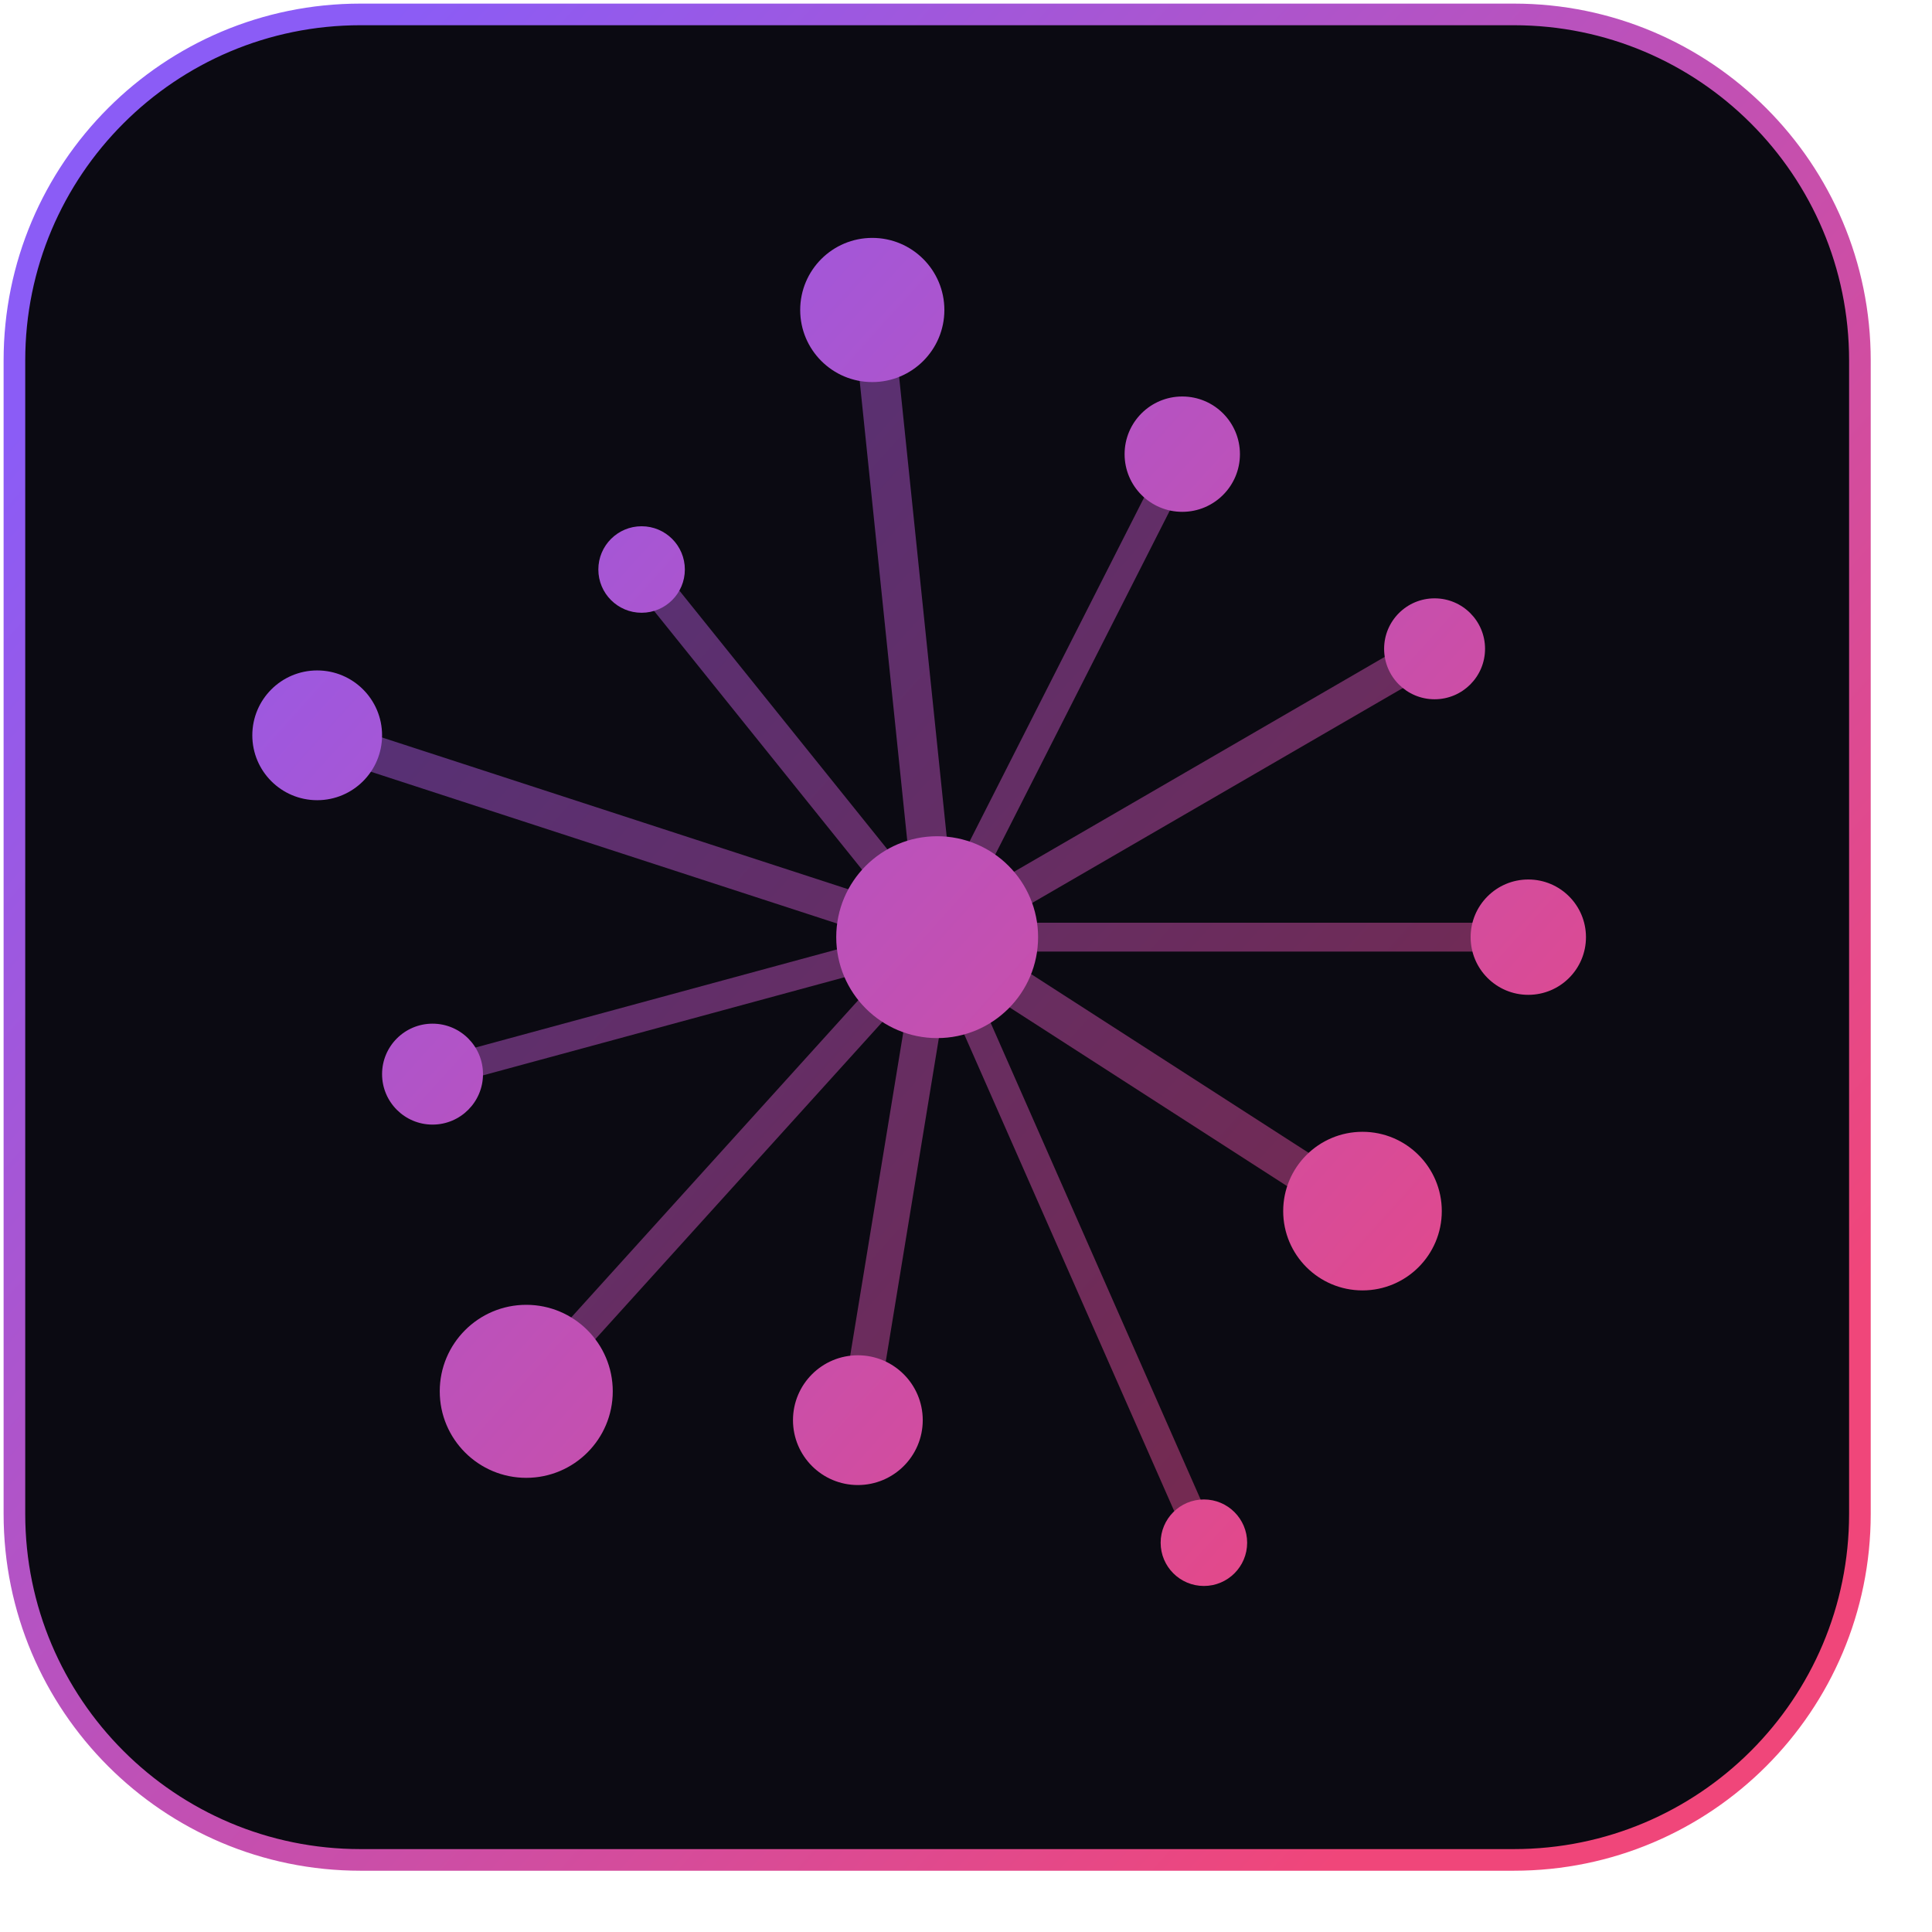
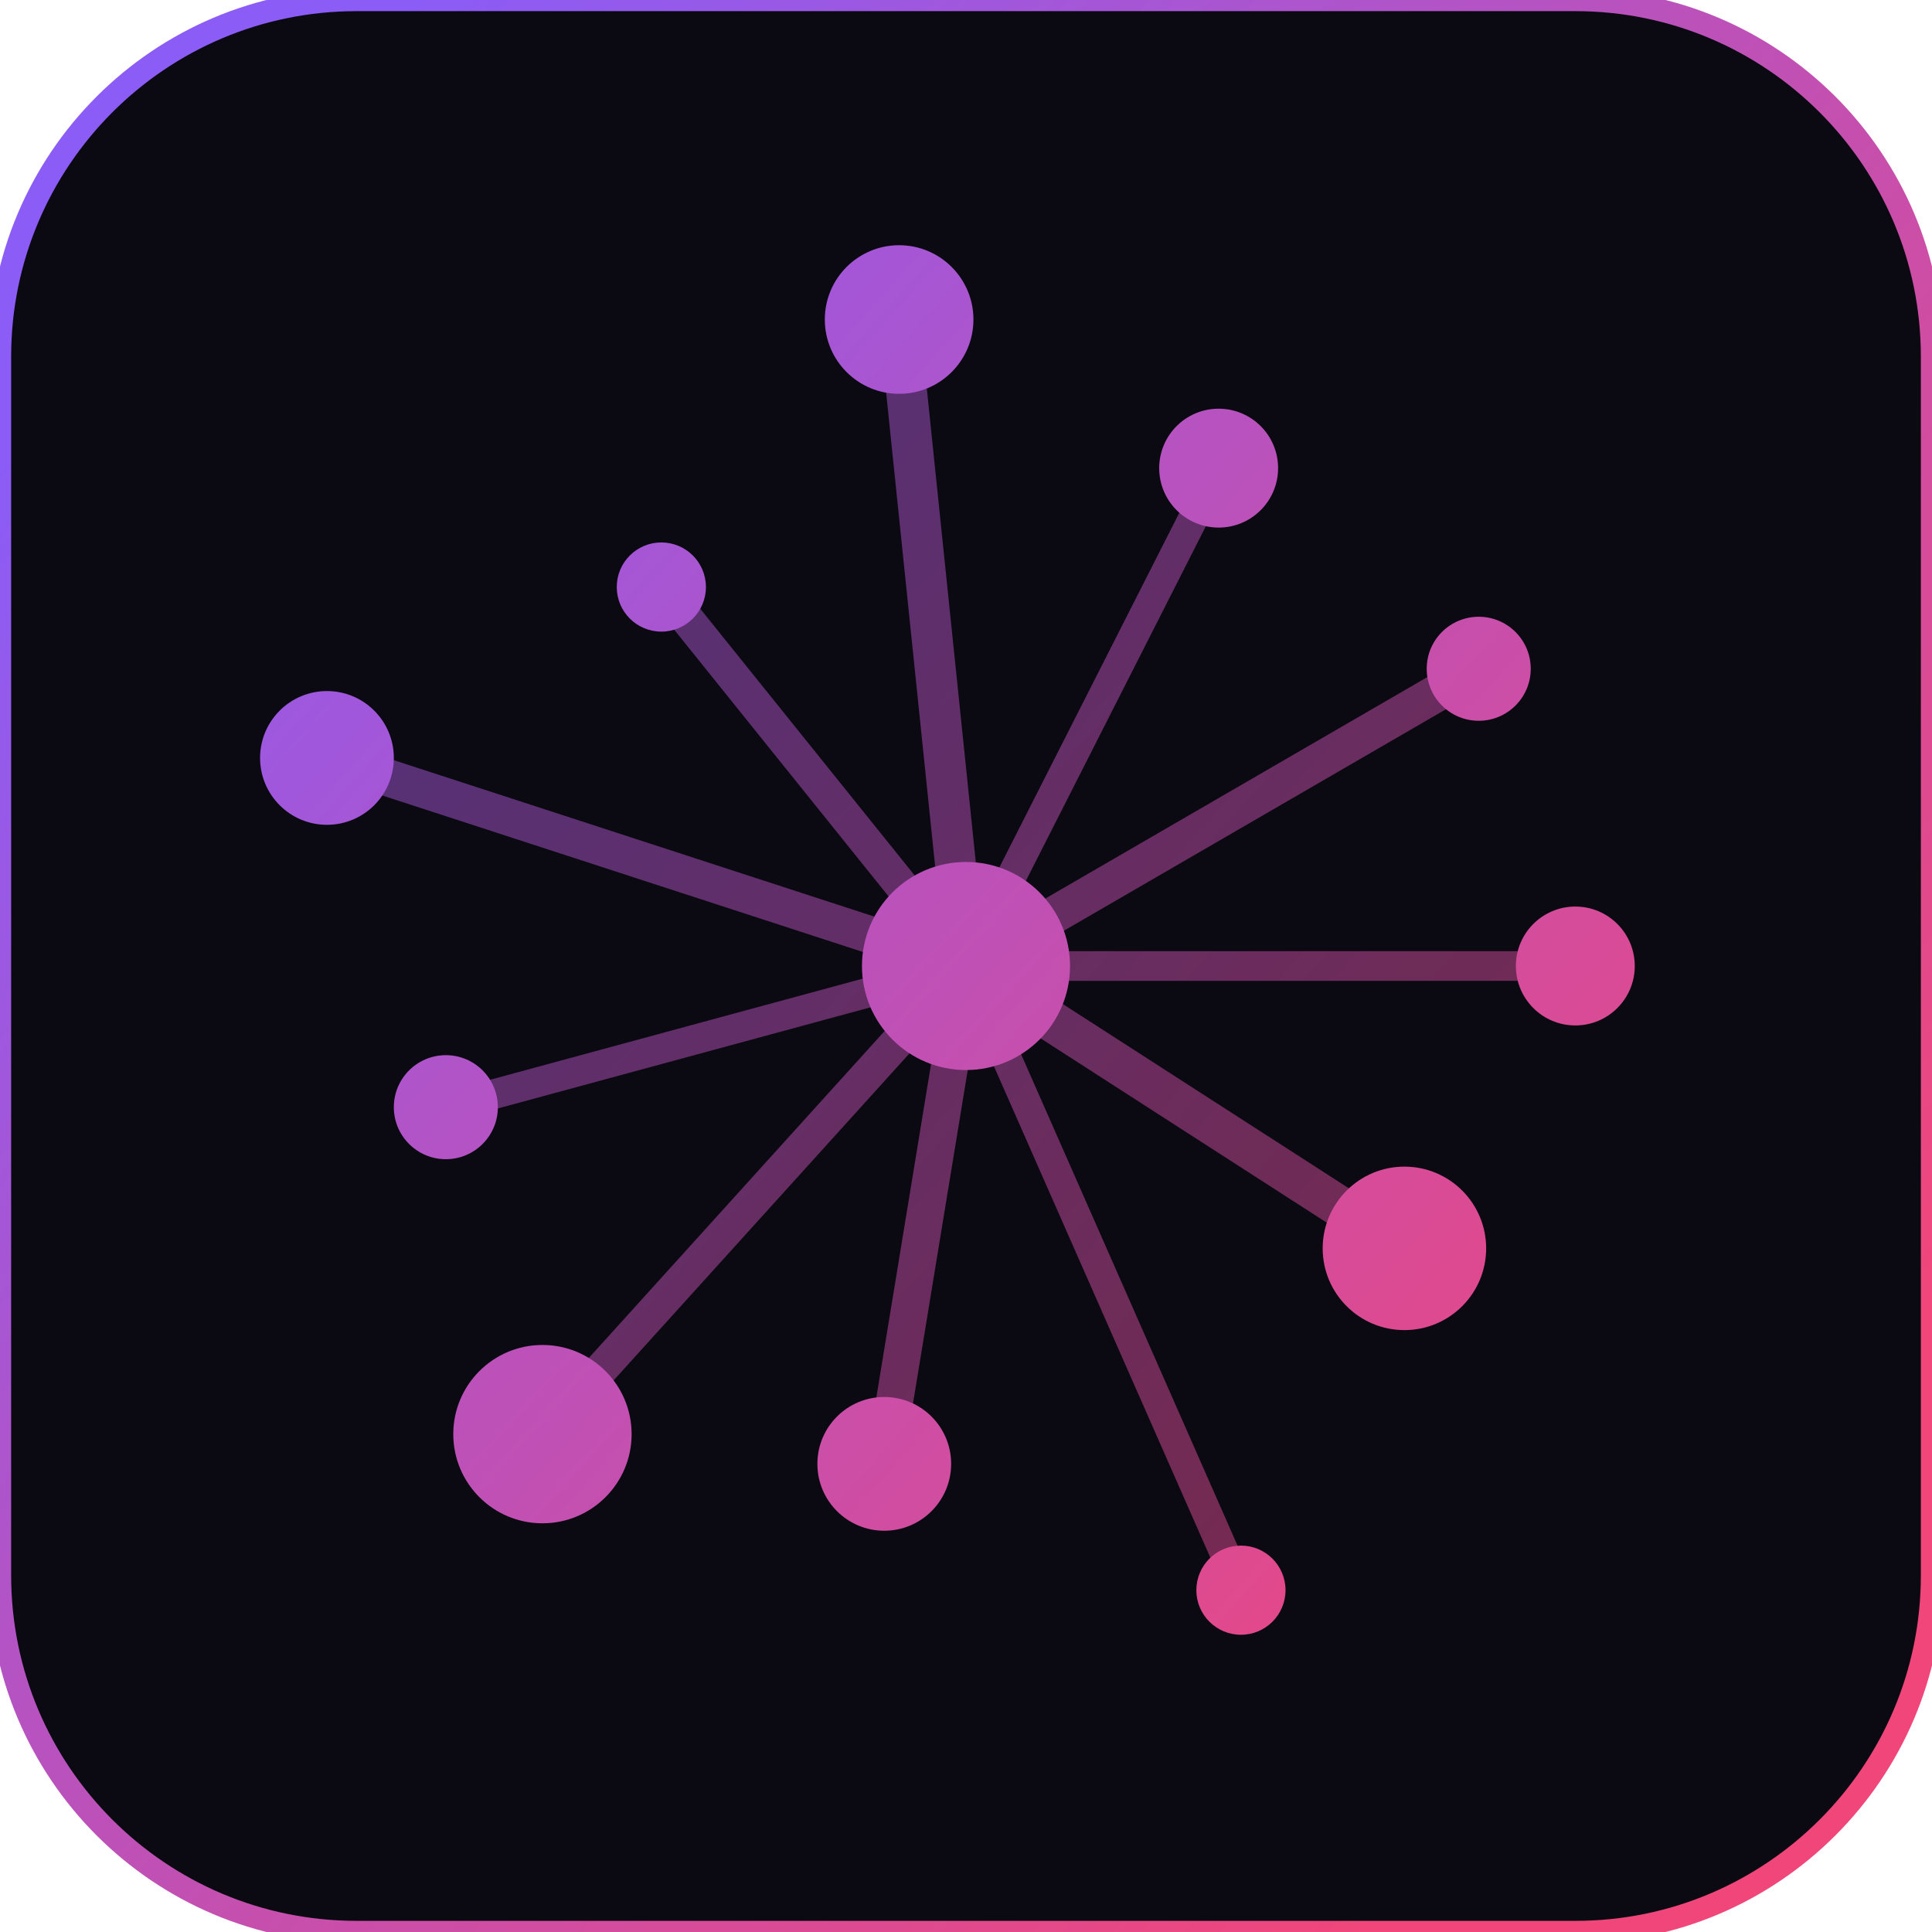
- <svg xmlns="http://www.w3.org/2000/svg" width="100%" viewBox="0 0 268 268" role="img" style="">
+ <svg xmlns="http://www.w3.org/2000/svg" width="100%" viewBox="0 0 260 260" role="img">
  <defs>
    <linearGradient id="gk" x1="20" y1="40" x2="220" y2="220" gradientUnits="userSpaceOnUse">
      <stop offset="0" stop-color="#8B5CF6" />
      <stop offset="1" stop-color="#F0467A" />
    </linearGradient>
  </defs>
-   <rect x="2" y="2" width="256" height="256" rx="48" fill="#0B0A12" stroke="url(#gk)" stroke-width="3" style="fill:rgb(11, 10, 18);color:rgb(11, 11, 11);stroke-width:3px;stroke-linecap:butt;stroke-linejoin:miter;opacity:1;font-family:&quot;Anthropic Sans&quot;, -apple-system, BlinkMacSystemFont, &quot;Segoe UI&quot;, sans-serif;font-size:16px;font-weight:400;text-anchor:start;dominant-baseline:auto" />
+   <rect x="0" y="0" width="260" height="260" rx="48" fill="#0B0A12" stroke="url(#gk)" stroke-width="3" />
  <line x1="130" y1="130" x2="212" y2="130" stroke="url(#gk)" stroke-width="4" stroke-linecap="round" opacity="0.5" style="fill:rgb(0, 0, 0);color:rgb(11, 11, 11);stroke-width:4px;stroke-linecap:round;stroke-linejoin:miter;opacity:0.5;font-family:&quot;Anthropic Sans&quot;, -apple-system, BlinkMacSystemFont, &quot;Segoe UI&quot;, sans-serif;font-size:16px;font-weight:400;text-anchor:start;dominant-baseline:auto" />
  <line x1="130" y1="130" x2="189" y2="168" stroke="url(#gk)" stroke-width="5.5" stroke-linecap="round" opacity="0.5" style="fill:rgb(0, 0, 0);color:rgb(11, 11, 11);stroke-width:5.5px;stroke-linecap:round;stroke-linejoin:miter;opacity:0.5;font-family:&quot;Anthropic Sans&quot;, -apple-system, BlinkMacSystemFont, &quot;Segoe UI&quot;, sans-serif;font-size:16px;font-weight:400;text-anchor:start;dominant-baseline:auto" />
  <line x1="130" y1="130" x2="167" y2="214" stroke="url(#gk)" stroke-width="4" stroke-linecap="round" opacity="0.5" style="fill:rgb(0, 0, 0);color:rgb(11, 11, 11);stroke-width:4px;stroke-linecap:round;stroke-linejoin:miter;opacity:0.5;font-family:&quot;Anthropic Sans&quot;, -apple-system, BlinkMacSystemFont, &quot;Segoe UI&quot;, sans-serif;font-size:16px;font-weight:400;text-anchor:start;dominant-baseline:auto" />
  <line x1="130" y1="130" x2="119" y2="197" stroke="url(#gk)" stroke-width="5" stroke-linecap="round" opacity="0.5" style="fill:rgb(0, 0, 0);color:rgb(11, 11, 11);stroke-width:5px;stroke-linecap:round;stroke-linejoin:miter;opacity:0.5;font-family:&quot;Anthropic Sans&quot;, -apple-system, BlinkMacSystemFont, &quot;Segoe UI&quot;, sans-serif;font-size:16px;font-weight:400;text-anchor:start;dominant-baseline:auto" />
  <line x1="130" y1="130" x2="73" y2="193" stroke="url(#gk)" stroke-width="4.5" stroke-linecap="round" opacity="0.5" style="fill:rgb(0, 0, 0);color:rgb(11, 11, 11);stroke-width:4.5px;stroke-linecap:round;stroke-linejoin:miter;opacity:0.5;font-family:&quot;Anthropic Sans&quot;, -apple-system, BlinkMacSystemFont, &quot;Segoe UI&quot;, sans-serif;font-size:16px;font-weight:400;text-anchor:start;dominant-baseline:auto" />
  <line x1="130" y1="130" x2="60" y2="149" stroke="url(#gk)" stroke-width="4" stroke-linecap="round" opacity="0.5" style="fill:rgb(0, 0, 0);color:rgb(11, 11, 11);stroke-width:4px;stroke-linecap:round;stroke-linejoin:miter;opacity:0.5;font-family:&quot;Anthropic Sans&quot;, -apple-system, BlinkMacSystemFont, &quot;Segoe UI&quot;, sans-serif;font-size:16px;font-weight:400;text-anchor:start;dominant-baseline:auto" />
  <line x1="130" y1="130" x2="44" y2="102" stroke="url(#gk)" stroke-width="5" stroke-linecap="round" opacity="0.5" style="fill:rgb(0, 0, 0);color:rgb(11, 11, 11);stroke-width:5px;stroke-linecap:round;stroke-linejoin:miter;opacity:0.5;font-family:&quot;Anthropic Sans&quot;, -apple-system, BlinkMacSystemFont, &quot;Segoe UI&quot;, sans-serif;font-size:16px;font-weight:400;text-anchor:start;dominant-baseline:auto" />
  <line x1="130" y1="130" x2="89" y2="79" stroke="url(#gk)" stroke-width="4.5" stroke-linecap="round" opacity="0.5" style="fill:rgb(0, 0, 0);color:rgb(11, 11, 11);stroke-width:4.5px;stroke-linecap:round;stroke-linejoin:miter;opacity:0.5;font-family:&quot;Anthropic Sans&quot;, -apple-system, BlinkMacSystemFont, &quot;Segoe UI&quot;, sans-serif;font-size:16px;font-weight:400;text-anchor:start;dominant-baseline:auto" />
  <line x1="130" y1="130" x2="121" y2="43" stroke="url(#gk)" stroke-width="5.5" stroke-linecap="round" opacity="0.5" style="fill:rgb(0, 0, 0);color:rgb(11, 11, 11);stroke-width:5.5px;stroke-linecap:round;stroke-linejoin:miter;opacity:0.5;font-family:&quot;Anthropic Sans&quot;, -apple-system, BlinkMacSystemFont, &quot;Segoe UI&quot;, sans-serif;font-size:16px;font-weight:400;text-anchor:start;dominant-baseline:auto" />
  <line x1="130" y1="130" x2="164" y2="63" stroke="url(#gk)" stroke-width="4" stroke-linecap="round" opacity="0.5" style="fill:rgb(0, 0, 0);color:rgb(11, 11, 11);stroke-width:4px;stroke-linecap:round;stroke-linejoin:miter;opacity:0.5;font-family:&quot;Anthropic Sans&quot;, -apple-system, BlinkMacSystemFont, &quot;Segoe UI&quot;, sans-serif;font-size:16px;font-weight:400;text-anchor:start;dominant-baseline:auto" />
  <line x1="130" y1="130" x2="199" y2="90" stroke="url(#gk)" stroke-width="5" stroke-linecap="round" opacity="0.5" style="fill:rgb(0, 0, 0);color:rgb(11, 11, 11);stroke-width:5px;stroke-linecap:round;stroke-linejoin:miter;opacity:0.5;font-family:&quot;Anthropic Sans&quot;, -apple-system, BlinkMacSystemFont, &quot;Segoe UI&quot;, sans-serif;font-size:16px;font-weight:400;text-anchor:start;dominant-baseline:auto" />
  <circle cx="212" cy="130" r="8" fill="url(#gk)" style="stroke:none;color:rgb(11, 11, 11);stroke-width:1px;stroke-linecap:butt;stroke-linejoin:miter;opacity:1;font-family:&quot;Anthropic Sans&quot;, -apple-system, BlinkMacSystemFont, &quot;Segoe UI&quot;, sans-serif;font-size:16px;font-weight:400;text-anchor:start;dominant-baseline:auto" />
  <circle cx="189" cy="168" r="11" fill="url(#gk)" style="stroke:none;color:rgb(11, 11, 11);stroke-width:1px;stroke-linecap:butt;stroke-linejoin:miter;opacity:1;font-family:&quot;Anthropic Sans&quot;, -apple-system, BlinkMacSystemFont, &quot;Segoe UI&quot;, sans-serif;font-size:16px;font-weight:400;text-anchor:start;dominant-baseline:auto" />
  <circle cx="167" cy="214" r="6" fill="url(#gk)" style="stroke:none;color:rgb(11, 11, 11);stroke-width:1px;stroke-linecap:butt;stroke-linejoin:miter;opacity:1;font-family:&quot;Anthropic Sans&quot;, -apple-system, BlinkMacSystemFont, &quot;Segoe UI&quot;, sans-serif;font-size:16px;font-weight:400;text-anchor:start;dominant-baseline:auto" />
  <circle cx="119" cy="197" r="9" fill="url(#gk)" style="stroke:none;color:rgb(11, 11, 11);stroke-width:1px;stroke-linecap:butt;stroke-linejoin:miter;opacity:1;font-family:&quot;Anthropic Sans&quot;, -apple-system, BlinkMacSystemFont, &quot;Segoe UI&quot;, sans-serif;font-size:16px;font-weight:400;text-anchor:start;dominant-baseline:auto" />
  <circle cx="73" cy="193" r="12" fill="url(#gk)" style="stroke:none;color:rgb(11, 11, 11);stroke-width:1px;stroke-linecap:butt;stroke-linejoin:miter;opacity:1;font-family:&quot;Anthropic Sans&quot;, -apple-system, BlinkMacSystemFont, &quot;Segoe UI&quot;, sans-serif;font-size:16px;font-weight:400;text-anchor:start;dominant-baseline:auto" />
  <circle cx="60" cy="149" r="7" fill="url(#gk)" style="stroke:none;color:rgb(11, 11, 11);stroke-width:1px;stroke-linecap:butt;stroke-linejoin:miter;opacity:1;font-family:&quot;Anthropic Sans&quot;, -apple-system, BlinkMacSystemFont, &quot;Segoe UI&quot;, sans-serif;font-size:16px;font-weight:400;text-anchor:start;dominant-baseline:auto" />
  <circle cx="44" cy="102" r="9" fill="url(#gk)" style="stroke:none;color:rgb(11, 11, 11);stroke-width:1px;stroke-linecap:butt;stroke-linejoin:miter;opacity:1;font-family:&quot;Anthropic Sans&quot;, -apple-system, BlinkMacSystemFont, &quot;Segoe UI&quot;, sans-serif;font-size:16px;font-weight:400;text-anchor:start;dominant-baseline:auto" />
  <circle cx="89" cy="79" r="6" fill="url(#gk)" style="stroke:none;color:rgb(11, 11, 11);stroke-width:1px;stroke-linecap:butt;stroke-linejoin:miter;opacity:1;font-family:&quot;Anthropic Sans&quot;, -apple-system, BlinkMacSystemFont, &quot;Segoe UI&quot;, sans-serif;font-size:16px;font-weight:400;text-anchor:start;dominant-baseline:auto" />
  <circle cx="121" cy="43" r="10" fill="url(#gk)" style="stroke:none;color:rgb(11, 11, 11);stroke-width:1px;stroke-linecap:butt;stroke-linejoin:miter;opacity:1;font-family:&quot;Anthropic Sans&quot;, -apple-system, BlinkMacSystemFont, &quot;Segoe UI&quot;, sans-serif;font-size:16px;font-weight:400;text-anchor:start;dominant-baseline:auto" />
  <circle cx="164" cy="63" r="8" fill="url(#gk)" style="stroke:none;color:rgb(11, 11, 11);stroke-width:1px;stroke-linecap:butt;stroke-linejoin:miter;opacity:1;font-family:&quot;Anthropic Sans&quot;, -apple-system, BlinkMacSystemFont, &quot;Segoe UI&quot;, sans-serif;font-size:16px;font-weight:400;text-anchor:start;dominant-baseline:auto" />
  <circle cx="199" cy="90" r="7" fill="url(#gk)" style="stroke:none;color:rgb(11, 11, 11);stroke-width:1px;stroke-linecap:butt;stroke-linejoin:miter;opacity:1;font-family:&quot;Anthropic Sans&quot;, -apple-system, BlinkMacSystemFont, &quot;Segoe UI&quot;, sans-serif;font-size:16px;font-weight:400;text-anchor:start;dominant-baseline:auto" />
  <circle cx="130" cy="130" r="14" fill="url(#gk)" style="stroke:none;color:rgb(11, 11, 11);stroke-width:1px;stroke-linecap:butt;stroke-linejoin:miter;opacity:1;font-family:&quot;Anthropic Sans&quot;, -apple-system, BlinkMacSystemFont, &quot;Segoe UI&quot;, sans-serif;font-size:16px;font-weight:400;text-anchor:start;dominant-baseline:auto" />
</svg>
